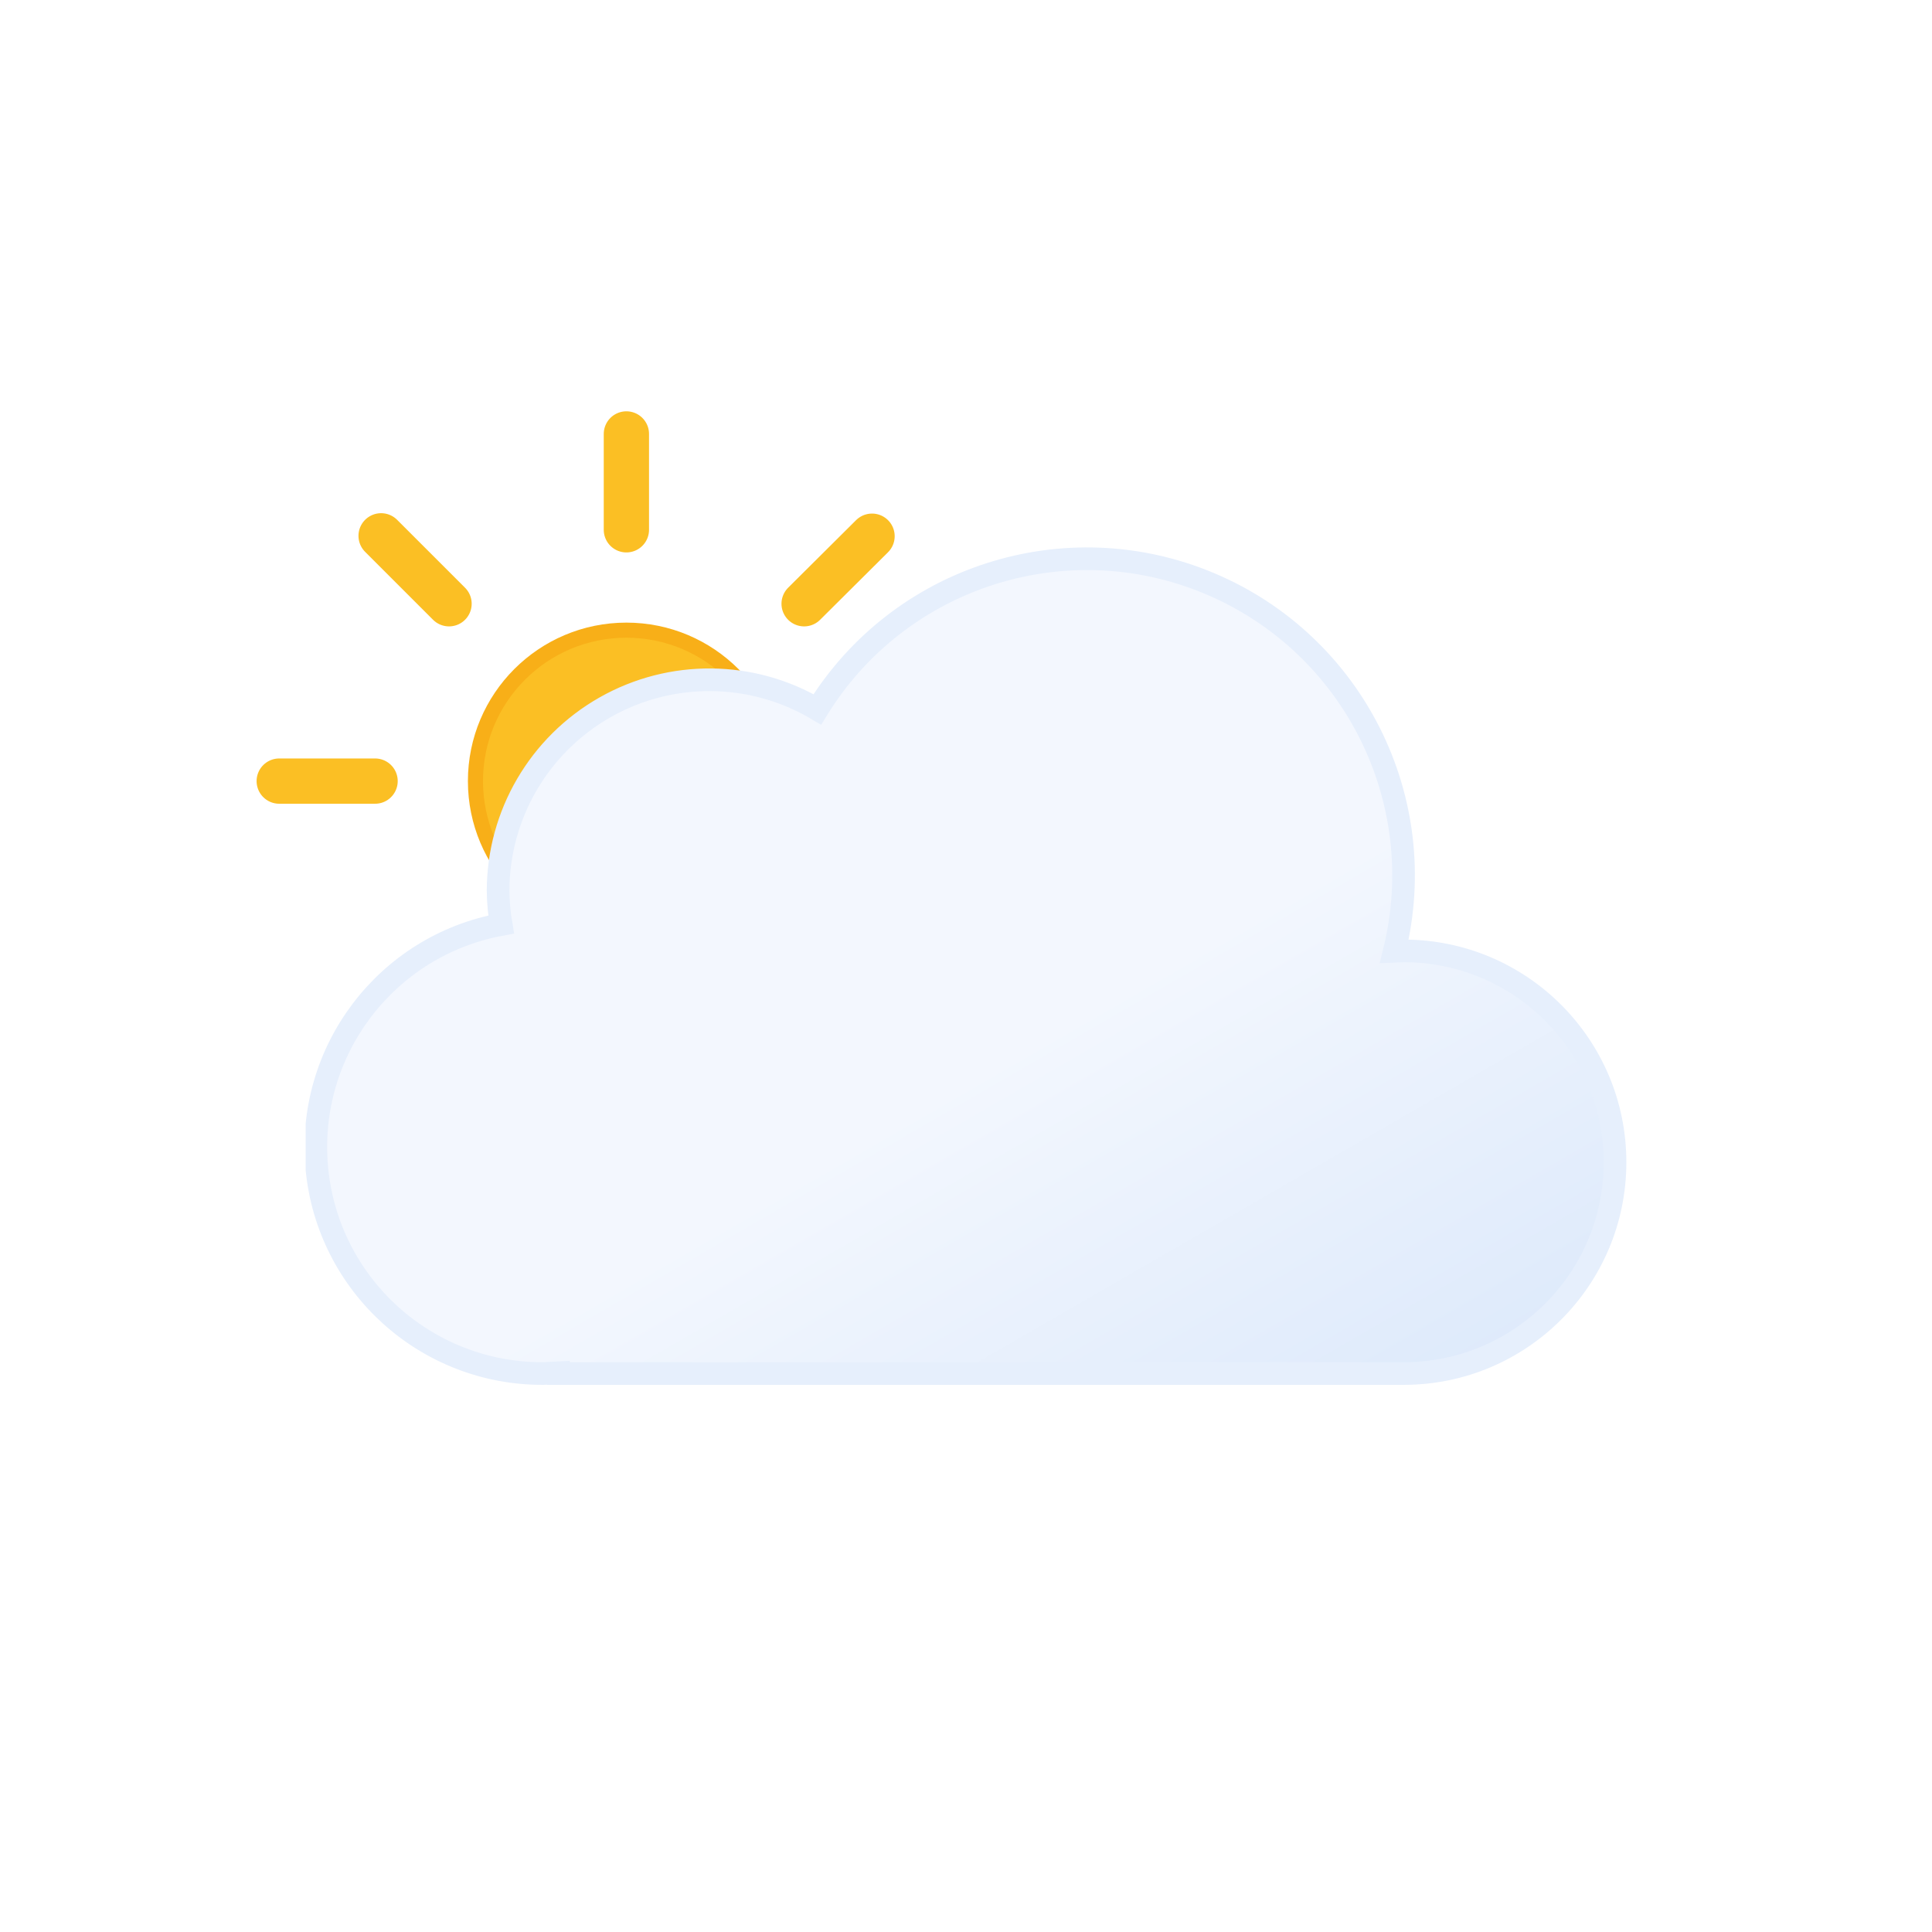
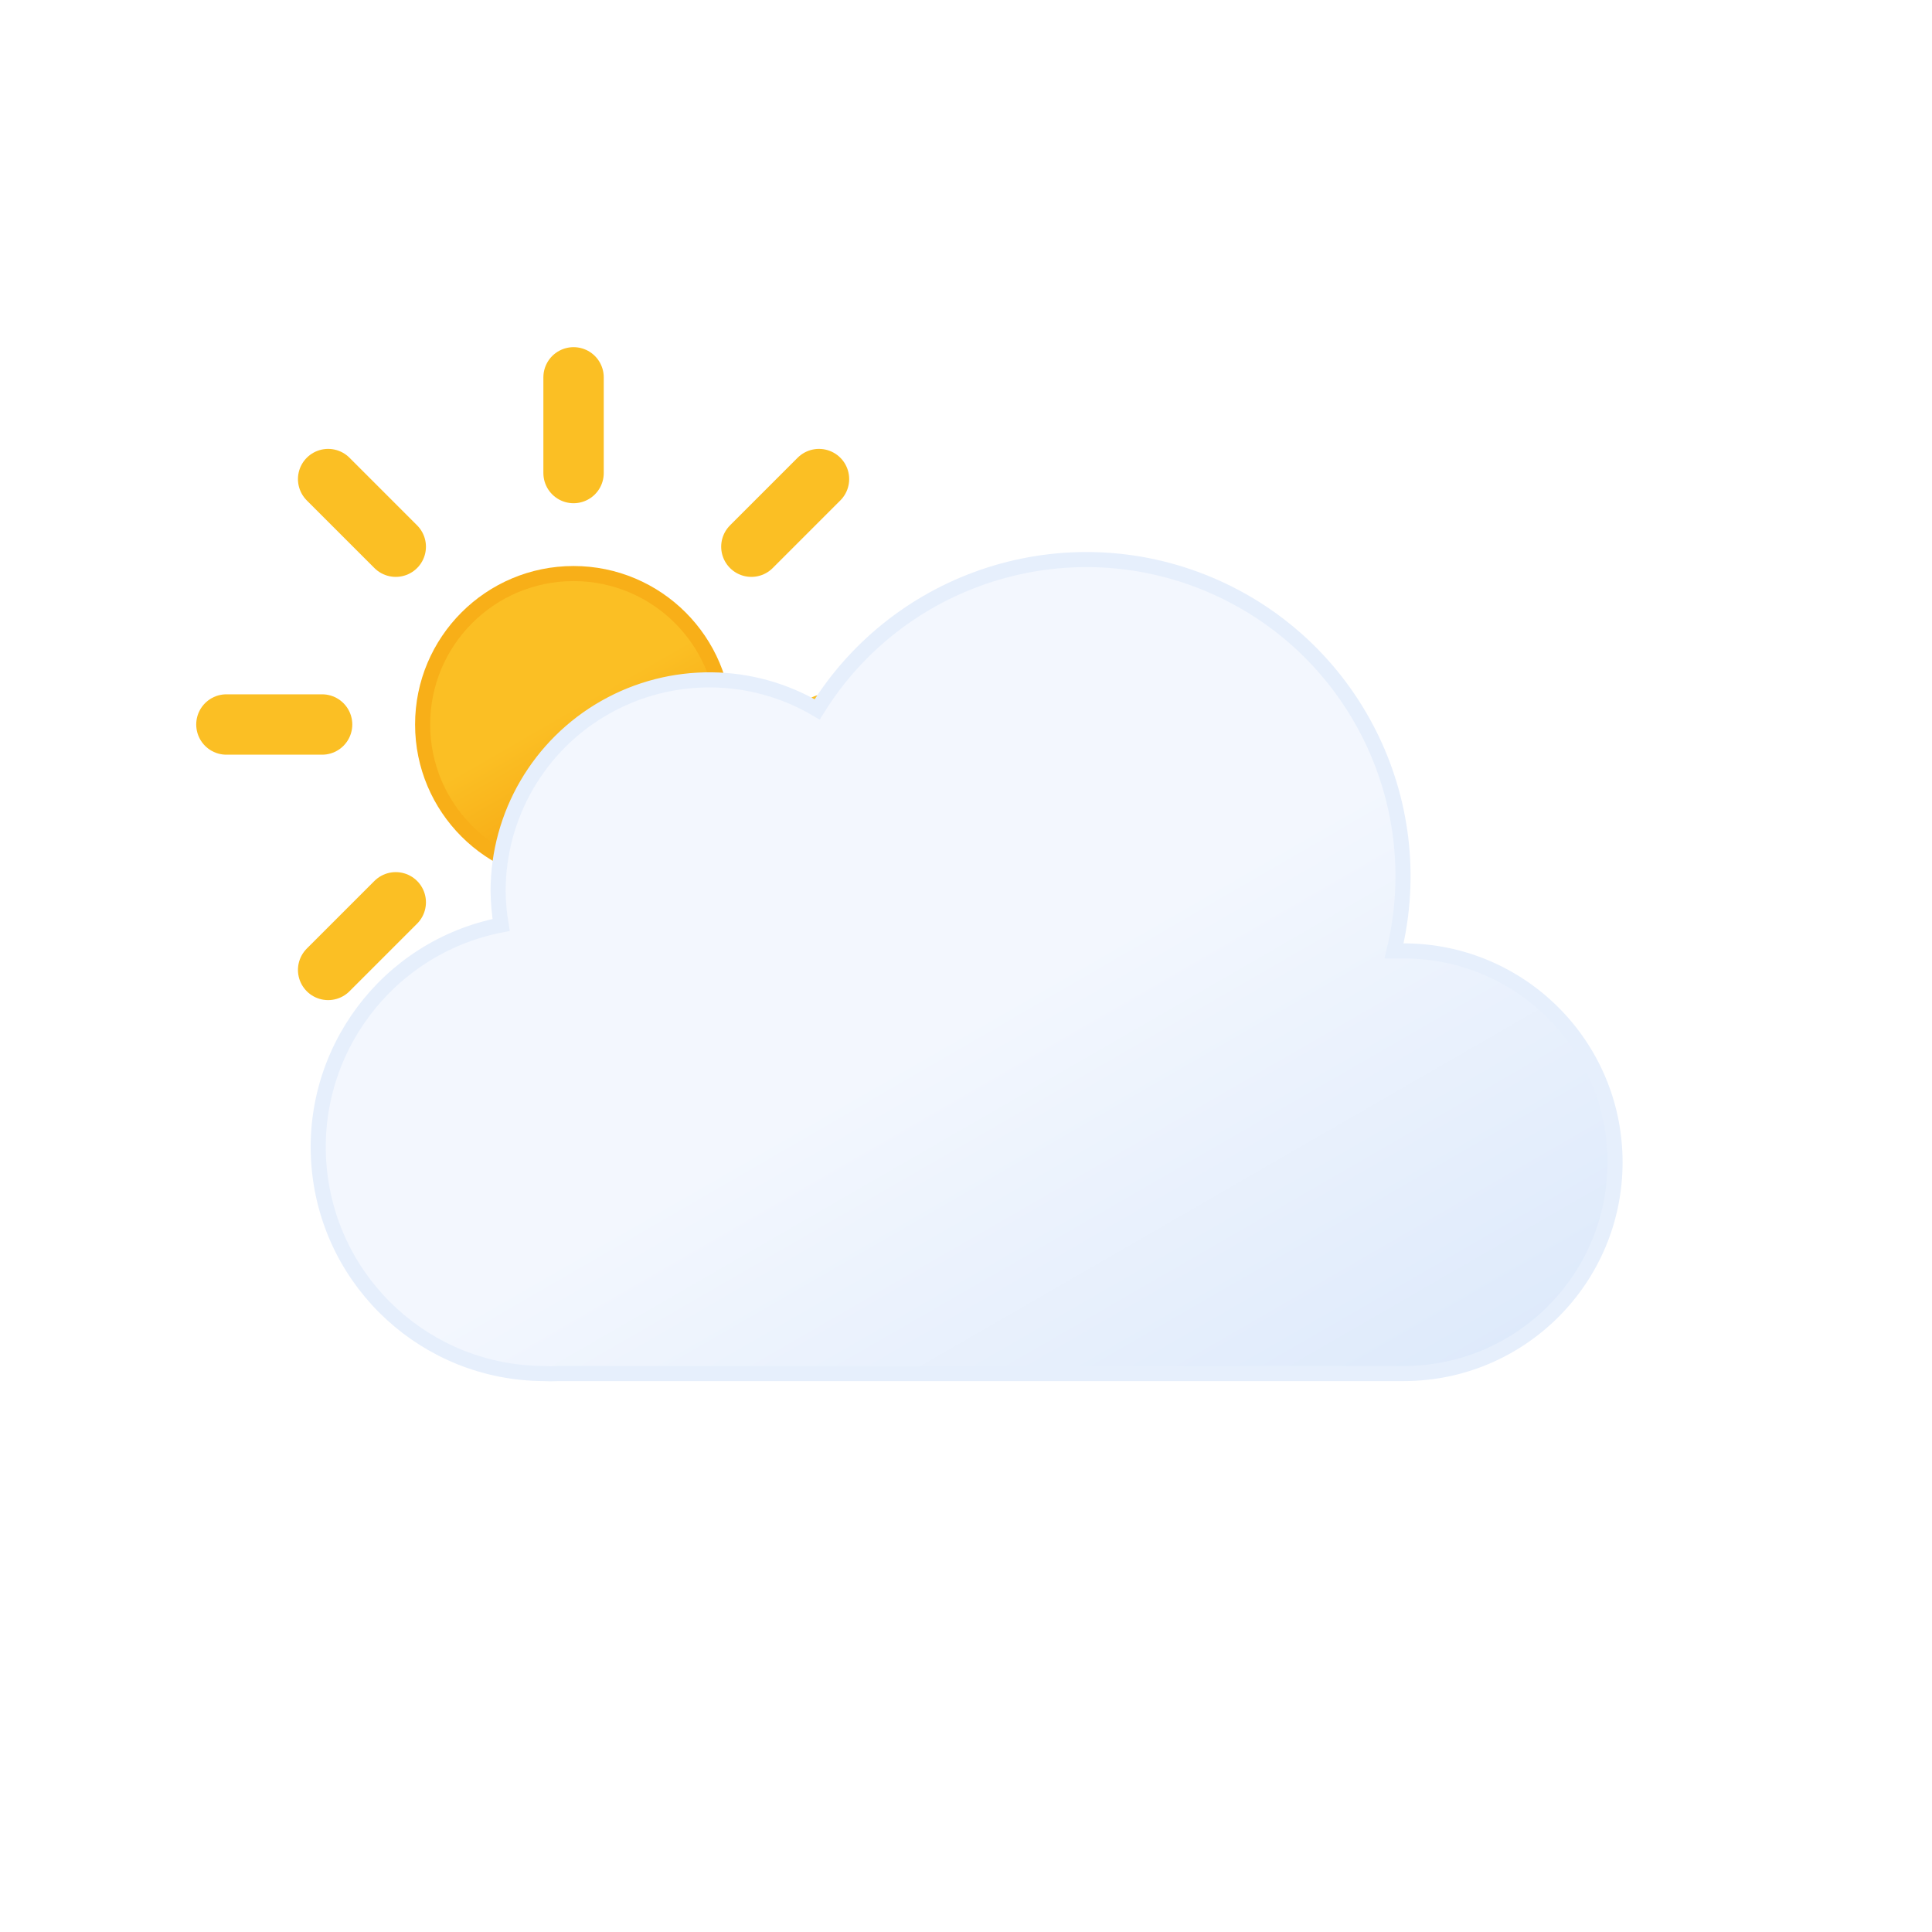
- <svg xmlns="http://www.w3.org/2000/svg" width="256" height="256" viewBox="0 0 512 512">
+ <svg xmlns="http://www.w3.org/2000/svg" viewBox="0 0 64 64">
  <defs>
-     <symbol id="SVGDzCEUb0K" viewBox="0 0 196 196">
-       <circle cx="98" cy="98" r="40" fill="url(#SVGmPcxCb3i)" stroke="#f8af18" stroke-miterlimit="10" stroke-width="4" />
-       <path fill="none" stroke="#fbbf24" stroke-linecap="round" stroke-miterlimit="10" stroke-width="12" d="M98 31.4V6m0 184v-25.4M145.1 51l18-17.9M33 163l18-17.9M51 51L33 33m130.1 130.1l-18-18M6 98h25.4M190 98h-25.4">
-         <animateTransform additive="sum" attributeName="transform" dur="6s" repeatCount="indefinite" type="rotate" values="0 98 98; 45 98 98" />
-       </path>
-     </symbol>
-     <symbol id="SVGuyKkudqm" viewBox="0 0 350 222">
-       <path fill="url(#SVGALai0ckp)" stroke="#e6effc" stroke-miterlimit="10" stroke-width="6" d="m291 107l-2.5.1A83.9 83.9 0 0 0 135.6 43A56 56 0 0 0 51 91a56.6 56.6 0 0 0 .8 9A60 60 0 0 0 63 219l4-.2v.2h224a56 56 0 0 0 0-112Z" />
-     </symbol>
-     <symbol id="SVGj2cNgeyH" viewBox="0 0 363 258">
-       <use width="196" height="196" href="#SVGDzCEUb0K" />
-       <use width="350" height="222" href="#SVGuyKkudqm" transform="translate(13 36)" />
-     </symbol>
-     <linearGradient id="SVGALai0ckp" x1="99.5" x2="232.6" y1="30.7" y2="261.4" gradientUnits="userSpaceOnUse">
+     <linearGradient id="a" x1="16.5" x2="21.5" y1="19.67" y2="28.33" gradientUnits="userSpaceOnUse">
+       <stop offset="0" stop-color="#fbbf24" />
+       <stop offset=".45" stop-color="#fbbf24" />
+       <stop offset="1" stop-color="#f59e0b" />
+     </linearGradient>
+     <linearGradient id="b" x1="22.56" x2="39.2" y1="21.96" y2="50.8" gradientUnits="userSpaceOnUse">
      <stop offset="0" stop-color="#f3f7fe" />
-       <stop offset=".5" stop-color="#f3f7fe" />
+       <stop offset=".45" stop-color="#f3f7fe" />
      <stop offset="1" stop-color="#deeafb" />
    </linearGradient>
-     <linearGradient id="SVGmPcxCb3i" x1="78" x2="118" y1="63.4" y2="132.7" gradientUnits="userSpaceOnUse">
-       <stop offset="0" stop-color="#fbbf24" />
-       <stop offset=".5" stop-color="#fbbf24" />
-       <stop offset="1" stop-color="#f59e0b" />
-     </linearGradient>
  </defs>
-   <use width="363" height="258" href="#SVGj2cNgeyH" transform="translate(68 109)" />
+   <circle cx="19" cy="24" r="5" fill="url(#a)" stroke="#f8af18" stroke-miterlimit="10" stroke-width=".5" />
+   <path fill="none" stroke="#fbbf24" stroke-linecap="round" stroke-miterlimit="10" stroke-width="2" d="M19 15.67V12.5m0 23v-3.17m5.89-14.22l2.24-2.24M10.87 32.13l2.24-2.24m0-11.78l-2.24-2.24m16.26 16.26l-2.24-2.24M7.5 24h3.17m19.83 0h-3.17">
+     <animateTransform attributeName="transform" dur="45s" repeatCount="indefinite" type="rotate" values="0 19 24; 360 19 24" />
+   </path>
+   <path fill="url(#b)" stroke="#e6effc" stroke-miterlimit="10" stroke-width=".5" d="M46.5 31.5h-.32a10.49 10.49 0 00-19.11-8 7 7 0 00-10.57 6 7.21 7.21 0 00.1 1.14A7.5 7.5 0 0018 45.5a4.19 4.19 0 00.5 0v0h28a7 7 0 000-14z" />
</svg>
